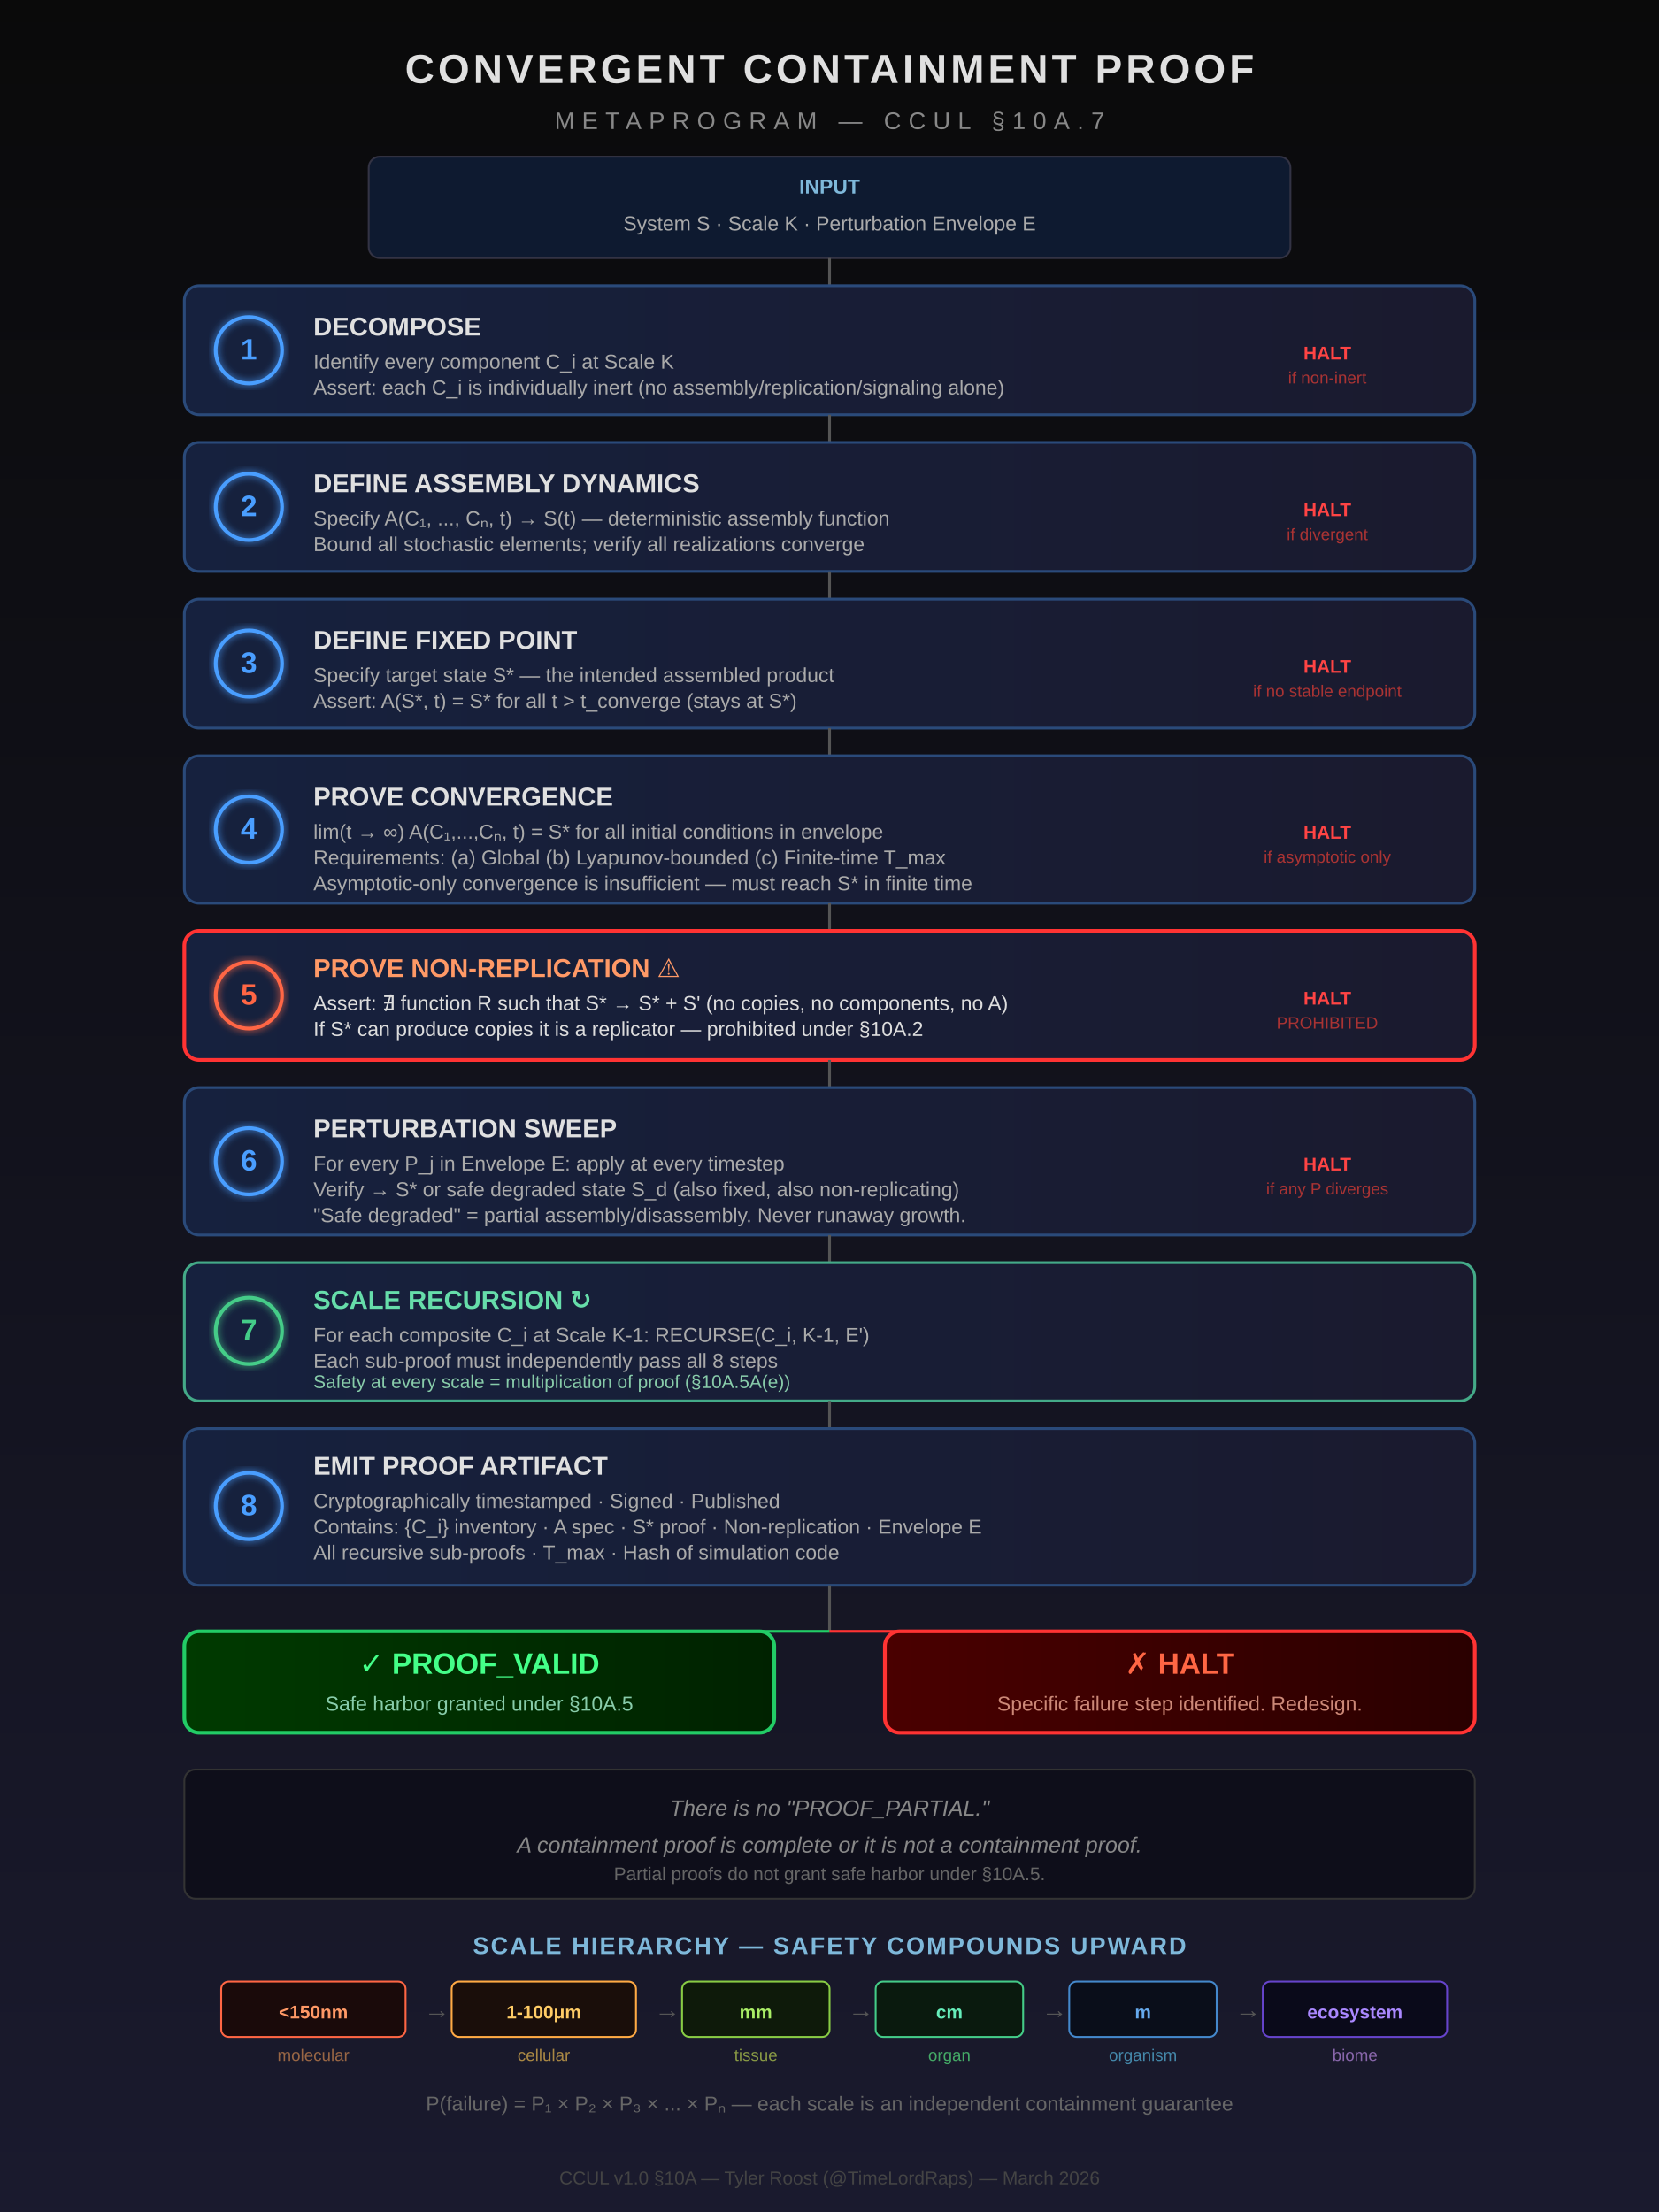
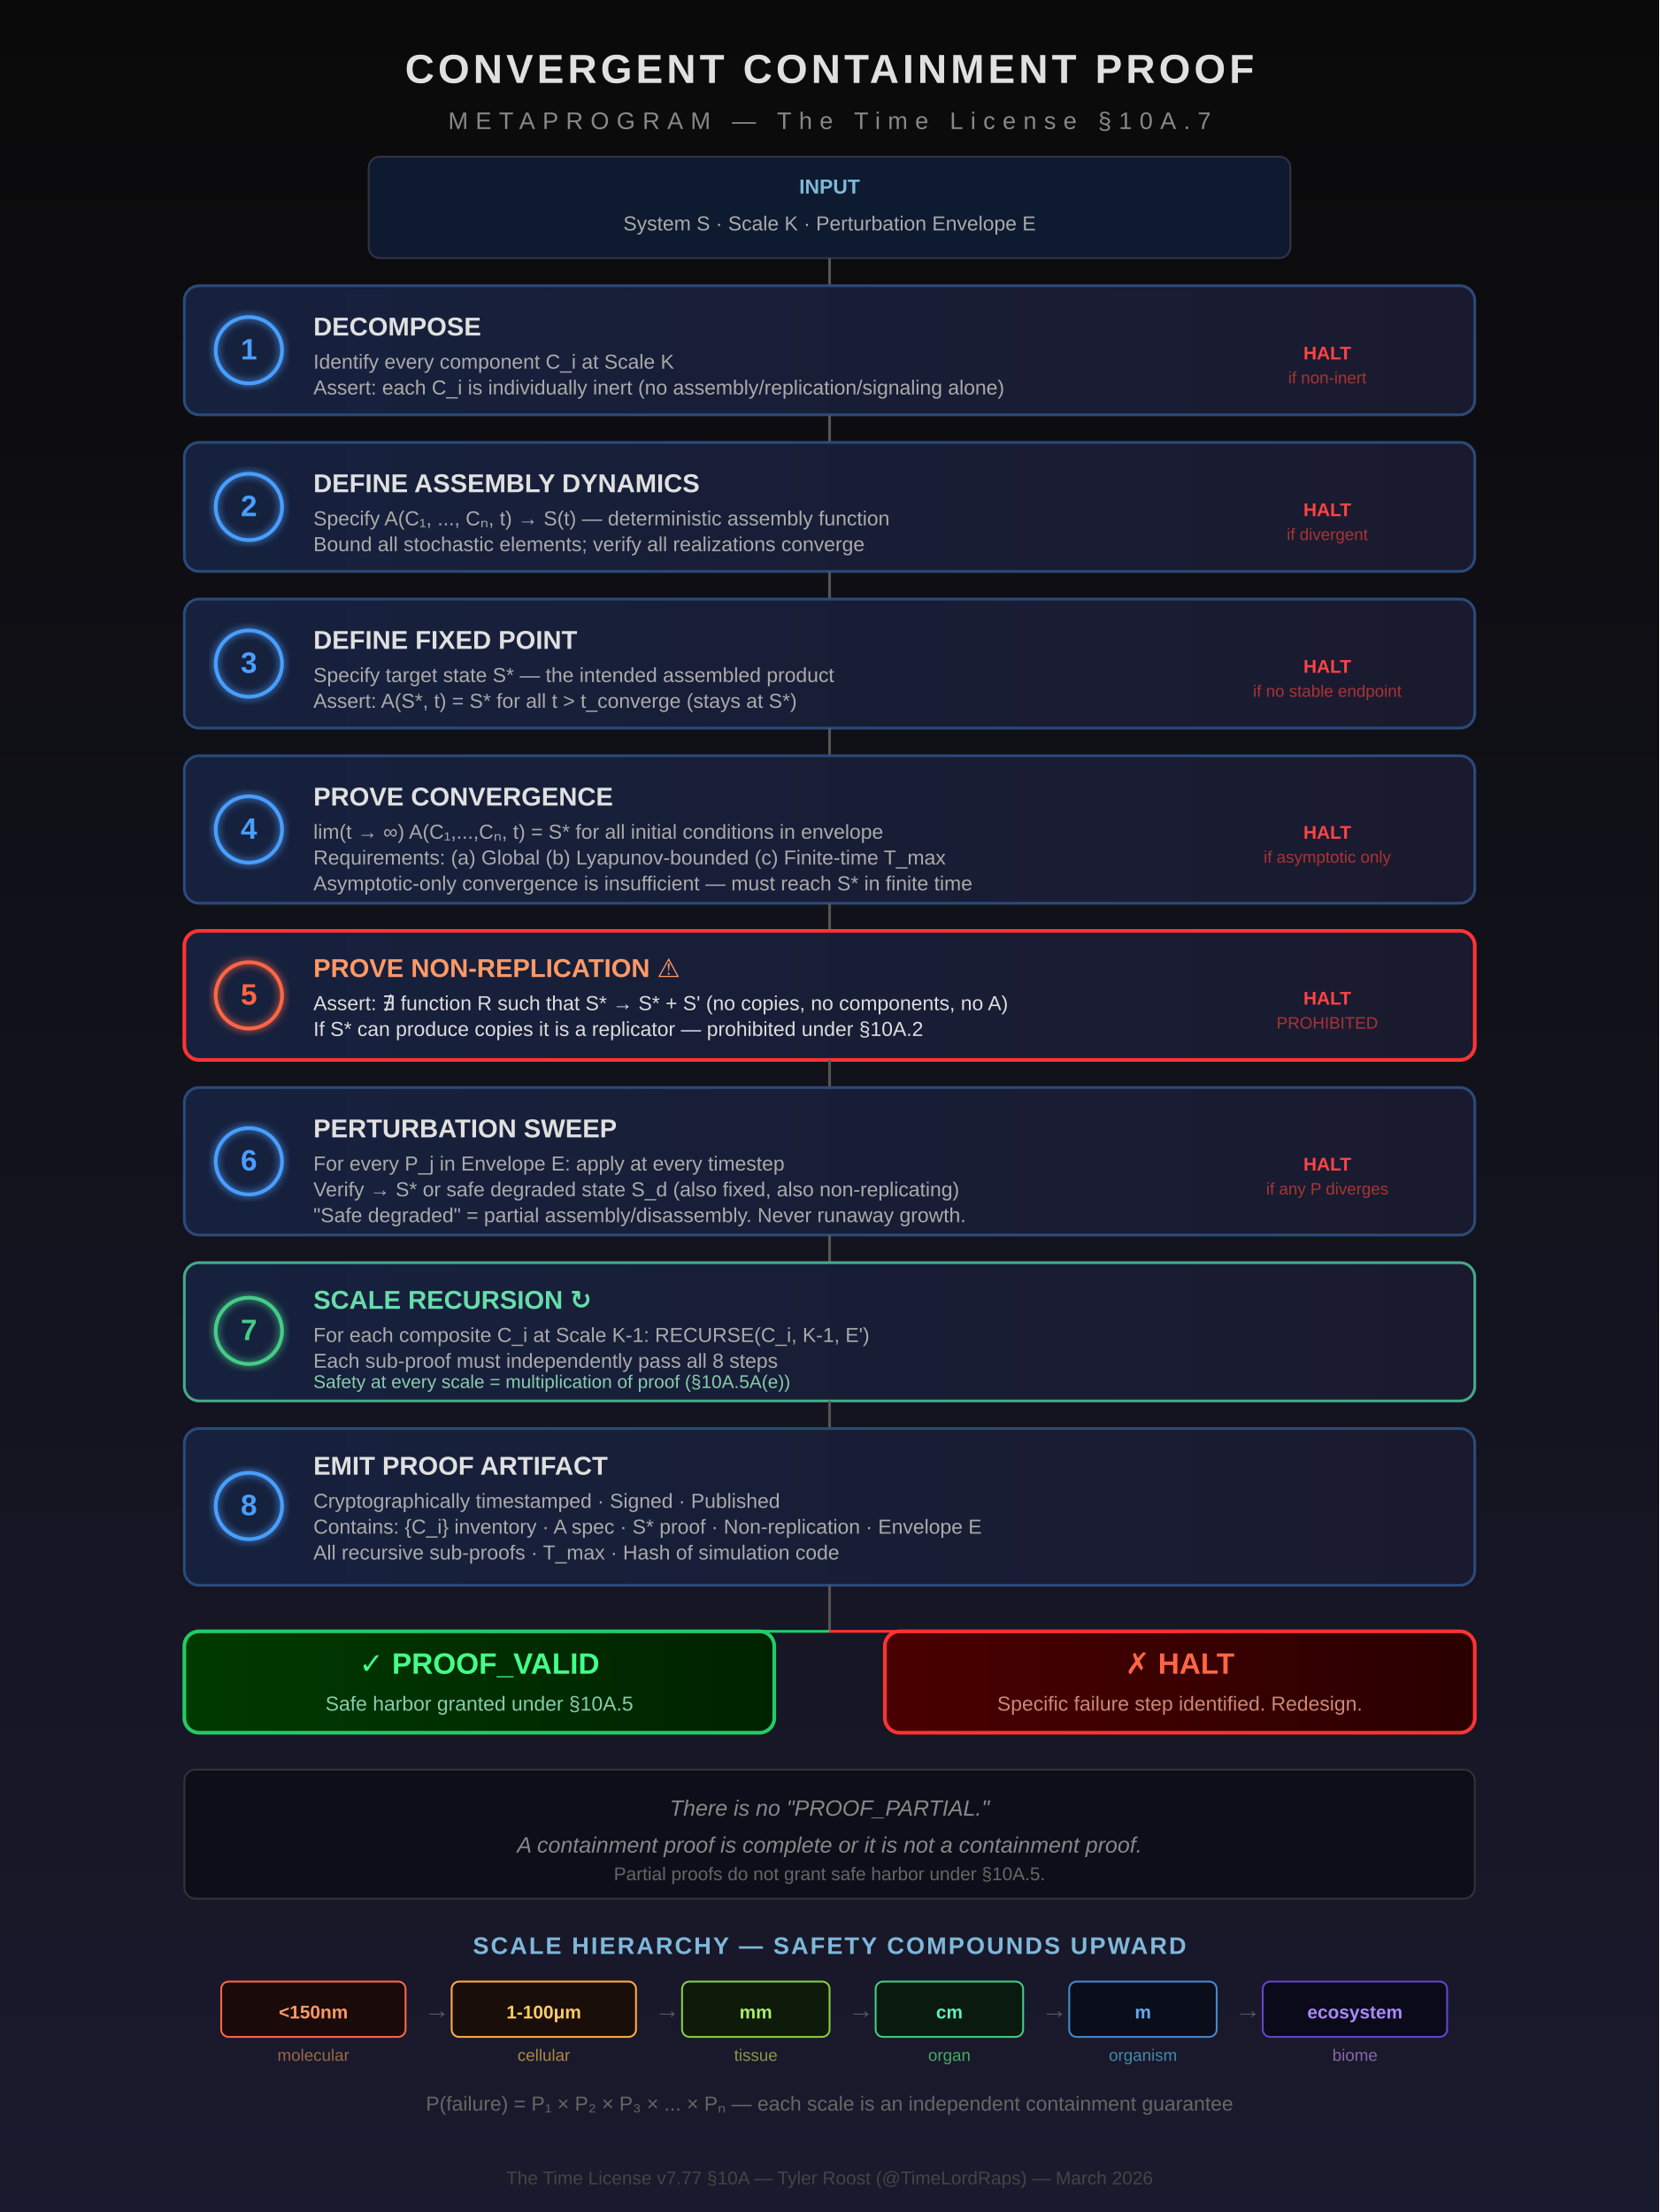
<svg xmlns="http://www.w3.org/2000/svg" viewBox="0 0 900 1200" font-family="'Segoe UI', Arial, sans-serif">
  <defs>
    <linearGradient id="bgGrad" x1="0" y1="0" x2="0" y2="1">
      <stop offset="0%" stop-color="#0a0a0a" />
      <stop offset="100%" stop-color="#1a1a2e" />
    </linearGradient>
    <linearGradient id="stepGrad" x1="0" y1="0" x2="1" y2="0">
      <stop offset="0%" stop-color="#16213e" />
      <stop offset="100%" stop-color="#1a1a2e" />
    </linearGradient>
    <linearGradient id="haltGrad" x1="0" y1="0" x2="1" y2="0">
      <stop offset="0%" stop-color="#4a0000" />
      <stop offset="100%" stop-color="#2a0000" />
    </linearGradient>
    <linearGradient id="passGrad" x1="0" y1="0" x2="1" y2="0">
      <stop offset="0%" stop-color="#003a00" />
      <stop offset="100%" stop-color="#002200" />
    </linearGradient>
    <filter id="glow">
      <feGaussianBlur stdDeviation="2" result="blur" />
      <feMerge>
        <feMergeNode in="blur" />
        <feMergeNode in="SourceGraphic" />
      </feMerge>
    </filter>
  </defs>
  <rect width="900" height="1200" fill="url(#bgGrad)" />
  <text x="450" y="45" text-anchor="middle" fill="#e0e0e0" font-size="22" font-weight="bold" letter-spacing="2">CONVERGENT CONTAINMENT PROOF</text>
-   <text x="450" y="70" text-anchor="middle" fill="#888" font-size="13" letter-spacing="4">METAPROGRAM — CCUL §10A.7</text>
+   <text x="450" y="70" text-anchor="middle" fill="#888" font-size="13" letter-spacing="4">METAPROGRAM — The Time License §10A.7</text>
  <rect x="200" y="85" width="500" height="55" rx="6" fill="#0e1a30" stroke="#334" stroke-width="1" />
  <text x="450" y="105" text-anchor="middle" fill="#7eb8da" font-size="11" font-weight="bold">INPUT</text>
  <text x="450" y="125" text-anchor="middle" fill="#aaa" font-size="11">System S · Scale K · Perturbation Envelope E</text>
  <line x1="450" y1="140" x2="450" y2="155" stroke="#555" stroke-width="1.5" marker-end="url(#arrowhead)" />
  <rect x="100" y="155" width="700" height="70" rx="8" fill="url(#stepGrad)" stroke="#2a4a7a" stroke-width="1.5" />
  <circle cx="135" cy="190" r="18" fill="none" stroke="#4a9eff" stroke-width="2" filter="url(#glow)" />
  <text x="135" y="195" text-anchor="middle" fill="#4a9eff" font-size="16" font-weight="bold">1</text>
  <text x="170" y="182" fill="#e0e0e0" font-size="14" font-weight="bold">DECOMPOSE</text>
  <text x="170" y="200" fill="#aaa" font-size="11">Identify every component C_i at Scale K</text>
  <text x="170" y="214" fill="#aaa" font-size="11">Assert: each C_i is individually inert (no assembly/replication/signaling alone)</text>
  <text x="720" y="195" text-anchor="middle" fill="#ff4444" font-size="10" font-weight="bold">HALT</text>
  <text x="720" y="208" text-anchor="middle" fill="#aa3333" font-size="9">if non-inert</text>
  <line x1="450" y1="225" x2="450" y2="240" stroke="#555" stroke-width="1.5" />
  <rect x="100" y="240" width="700" height="70" rx="8" fill="url(#stepGrad)" stroke="#2a4a7a" stroke-width="1.5" />
  <circle cx="135" cy="275" r="18" fill="none" stroke="#4a9eff" stroke-width="2" filter="url(#glow)" />
  <text x="135" y="280" text-anchor="middle" fill="#4a9eff" font-size="16" font-weight="bold">2</text>
  <text x="170" y="267" fill="#e0e0e0" font-size="14" font-weight="bold">DEFINE ASSEMBLY DYNAMICS</text>
  <text x="170" y="285" fill="#aaa" font-size="11">Specify A(C₁, ..., Cₙ, t) → S(t) — deterministic assembly function</text>
  <text x="170" y="299" fill="#aaa" font-size="11">Bound all stochastic elements; verify all realizations converge</text>
  <text x="720" y="280" text-anchor="middle" fill="#ff4444" font-size="10" font-weight="bold">HALT</text>
  <text x="720" y="293" text-anchor="middle" fill="#aa3333" font-size="9">if divergent</text>
  <line x1="450" y1="310" x2="450" y2="325" stroke="#555" stroke-width="1.5" />
  <rect x="100" y="325" width="700" height="70" rx="8" fill="url(#stepGrad)" stroke="#2a4a7a" stroke-width="1.5" />
  <circle cx="135" cy="360" r="18" fill="none" stroke="#4a9eff" stroke-width="2" filter="url(#glow)" />
  <text x="135" y="365" text-anchor="middle" fill="#4a9eff" font-size="16" font-weight="bold">3</text>
  <text x="170" y="352" fill="#e0e0e0" font-size="14" font-weight="bold">DEFINE FIXED POINT</text>
  <text x="170" y="370" fill="#aaa" font-size="11">Specify target state S* — the intended assembled product</text>
  <text x="170" y="384" fill="#aaa" font-size="11">Assert: A(S*, t) = S* for all t &gt; t_converge (stays at S*)</text>
  <text x="720" y="365" text-anchor="middle" fill="#ff4444" font-size="10" font-weight="bold">HALT</text>
  <text x="720" y="378" text-anchor="middle" fill="#aa3333" font-size="9">if no stable endpoint</text>
  <line x1="450" y1="395" x2="450" y2="410" stroke="#555" stroke-width="1.5" />
  <rect x="100" y="410" width="700" height="80" rx="8" fill="url(#stepGrad)" stroke="#2a4a7a" stroke-width="1.5" />
  <circle cx="135" cy="450" r="18" fill="none" stroke="#4a9eff" stroke-width="2" filter="url(#glow)" />
  <text x="135" y="455" text-anchor="middle" fill="#4a9eff" font-size="16" font-weight="bold">4</text>
  <text x="170" y="437" fill="#e0e0e0" font-size="14" font-weight="bold">PROVE CONVERGENCE</text>
  <text x="170" y="455" fill="#aaa" font-size="11">lim(t → ∞) A(C₁,...,Cₙ, t) = S* for all initial conditions in envelope</text>
  <text x="170" y="469" fill="#aaa" font-size="11">Requirements: (a) Global (b) Lyapunov-bounded (c) Finite-time T_max</text>
  <text x="170" y="483" fill="#aaa" font-size="11">Asymptotic-only convergence is insufficient — must reach S* in finite time</text>
  <text x="720" y="455" text-anchor="middle" fill="#ff4444" font-size="10" font-weight="bold">HALT</text>
  <text x="720" y="468" text-anchor="middle" fill="#aa3333" font-size="9">if asymptotic only</text>
  <line x1="450" y1="490" x2="450" y2="505" stroke="#555" stroke-width="1.5" />
  <rect x="100" y="505" width="700" height="70" rx="8" fill="url(#stepGrad)" stroke="#ff3333" stroke-width="2" />
  <circle cx="135" cy="540" r="18" fill="none" stroke="#ff6644" stroke-width="2" filter="url(#glow)" />
  <text x="135" y="545" text-anchor="middle" fill="#ff6644" font-size="16" font-weight="bold">5</text>
  <text x="170" y="530" fill="#ff9966" font-size="14" font-weight="bold">PROVE NON-REPLICATION ⚠</text>
  <text x="170" y="548" fill="#ddd" font-size="11">Assert: ∄ function R such that S* → S* + S' (no copies, no components, no A)</text>
  <text x="170" y="562" fill="#ddd" font-size="11">If S* can produce copies it is a replicator — prohibited under §10A.2</text>
  <text x="720" y="545" text-anchor="middle" fill="#ff4444" font-size="10" font-weight="bold">HALT</text>
  <text x="720" y="558" text-anchor="middle" fill="#aa3333" font-size="9">PROHIBITED</text>
  <line x1="450" y1="575" x2="450" y2="590" stroke="#555" stroke-width="1.5" />
  <rect x="100" y="590" width="700" height="80" rx="8" fill="url(#stepGrad)" stroke="#2a4a7a" stroke-width="1.5" />
  <circle cx="135" cy="630" r="18" fill="none" stroke="#4a9eff" stroke-width="2" filter="url(#glow)" />
  <text x="135" y="635" text-anchor="middle" fill="#4a9eff" font-size="16" font-weight="bold">6</text>
  <text x="170" y="617" fill="#e0e0e0" font-size="14" font-weight="bold">PERTURBATION SWEEP</text>
  <text x="170" y="635" fill="#aaa" font-size="11">For every P_j in Envelope E: apply at every timestep</text>
  <text x="170" y="649" fill="#aaa" font-size="11">Verify → S* or safe degraded state S_d (also fixed, also non-replicating)</text>
  <text x="170" y="663" fill="#aaa" font-size="11">"Safe degraded" = partial assembly/disassembly. Never runaway growth.</text>
  <text x="720" y="635" text-anchor="middle" fill="#ff4444" font-size="10" font-weight="bold">HALT</text>
  <text x="720" y="648" text-anchor="middle" fill="#aa3333" font-size="9">if any P diverges</text>
  <line x1="450" y1="670" x2="450" y2="685" stroke="#555" stroke-width="1.5" />
  <rect x="100" y="685" width="700" height="75" rx="8" fill="url(#stepGrad)" stroke="#44aa88" stroke-width="1.5" />
  <circle cx="135" cy="722" r="18" fill="none" stroke="#44cc88" stroke-width="2" filter="url(#glow)" />
  <text x="135" y="727" text-anchor="middle" fill="#44cc88" font-size="16" font-weight="bold">7</text>
  <text x="170" y="710" fill="#66ddaa" font-size="14" font-weight="bold">SCALE RECURSION ↻</text>
  <text x="170" y="728" fill="#aaa" font-size="11">For each composite C_i at Scale K-1: RECURSE(C_i, K-1, E')</text>
  <text x="170" y="742" fill="#aaa" font-size="11">Each sub-proof must independently pass all 8 steps</text>
  <text x="170" y="753" fill="#88ccaa" font-size="10">Safety at every scale = multiplication of proof (§10A.5A(e))</text>
  <line x1="450" y1="760" x2="450" y2="775" stroke="#555" stroke-width="1.5" />
  <rect x="100" y="775" width="700" height="85" rx="8" fill="url(#stepGrad)" stroke="#2a4a7a" stroke-width="1.5" />
  <circle cx="135" cy="817" r="18" fill="none" stroke="#4a9eff" stroke-width="2" filter="url(#glow)" />
  <text x="135" y="822" text-anchor="middle" fill="#4a9eff" font-size="16" font-weight="bold">8</text>
  <text x="170" y="800" fill="#e0e0e0" font-size="14" font-weight="bold">EMIT PROOF ARTIFACT</text>
  <text x="170" y="818" fill="#aaa" font-size="11">Cryptographically timestamped · Signed · Published</text>
  <text x="170" y="832" fill="#aaa" font-size="11">Contains: {C_i} inventory · A spec · S* proof · Non-replication · Envelope E</text>
  <text x="170" y="846" fill="#aaa" font-size="11">All recursive sub-proofs · T_max · Hash of simulation code</text>
  <line x1="450" y1="860" x2="450" y2="885" stroke="#555" stroke-width="1.5" />
  <rect x="100" y="885" width="320" height="55" rx="8" fill="url(#passGrad)" stroke="#22cc66" stroke-width="2" />
  <text x="260" y="908" text-anchor="middle" fill="#44ff88" font-size="16" font-weight="bold">✓ PROOF_VALID</text>
  <text x="260" y="928" text-anchor="middle" fill="#88ccaa" font-size="11">Safe harbor granted under §10A.5</text>
  <rect x="480" y="885" width="320" height="55" rx="8" fill="url(#haltGrad)" stroke="#ff3333" stroke-width="2" />
  <text x="640" y="908" text-anchor="middle" fill="#ff6644" font-size="16" font-weight="bold">✗ HALT</text>
  <text x="640" y="928" text-anchor="middle" fill="#cc8877" font-size="11">Specific failure step identified. Redesign.</text>
  <line x1="450" y1="885" x2="260" y2="885" stroke="#22cc66" stroke-width="1.5" />
  <line x1="450" y1="885" x2="640" y2="885" stroke="#ff3333" stroke-width="1.5" />
  <rect x="100" y="960" width="700" height="70" rx="6" fill="#0e0e1a" stroke="#333" stroke-width="1" />
  <text x="450" y="985" text-anchor="middle" fill="#888" font-size="12" font-style="italic">There is no "PROOF_PARTIAL."</text>
  <text x="450" y="1005" text-anchor="middle" fill="#888" font-size="12" font-style="italic">A containment proof is complete or it is not a containment proof.</text>
  <text x="450" y="1020" text-anchor="middle" fill="#666" font-size="10">Partial proofs do not grant safe harbor under §10A.5.</text>
  <text x="450" y="1060" text-anchor="middle" fill="#7eb8da" font-size="13" font-weight="bold" letter-spacing="1">SCALE HIERARCHY — SAFETY COMPOUNDS UPWARD</text>
  <rect x="120" y="1075" width="100" height="30" rx="4" fill="#1a0a0a" stroke="#ff6644" stroke-width="1" />
  <text x="170" y="1095" text-anchor="middle" fill="#ff9966" font-size="10" font-weight="bold">&lt;150nm</text>
  <text x="230" y="1095" fill="#555" font-size="14">→</text>
  <rect x="245" y="1075" width="100" height="30" rx="4" fill="#1a0e0a" stroke="#ffaa44" stroke-width="1" />
  <text x="295" y="1095" text-anchor="middle" fill="#ffcc66" font-size="10" font-weight="bold">1-100μm</text>
  <text x="355" y="1095" fill="#555" font-size="14">→</text>
  <rect x="370" y="1075" width="80" height="30" rx="4" fill="#0e1a0a" stroke="#88cc44" stroke-width="1" />
  <text x="410" y="1095" text-anchor="middle" fill="#aaee66" font-size="10" font-weight="bold">mm</text>
  <text x="460" y="1095" fill="#555" font-size="14">→</text>
  <rect x="475" y="1075" width="80" height="30" rx="4" fill="#0a1a0e" stroke="#44cc88" stroke-width="1" />
  <text x="515" y="1095" text-anchor="middle" fill="#66eebb" font-size="10" font-weight="bold">cm</text>
  <text x="565" y="1095" fill="#555" font-size="14">→</text>
  <rect x="580" y="1075" width="80" height="30" rx="4" fill="#0a0e1a" stroke="#4488cc" stroke-width="1" />
  <text x="620" y="1095" text-anchor="middle" fill="#66aaee" font-size="10" font-weight="bold">m</text>
  <text x="670" y="1095" fill="#555" font-size="14">→</text>
  <rect x="685" y="1075" width="100" height="30" rx="4" fill="#0a0a1a" stroke="#6644cc" stroke-width="1" />
  <text x="735" y="1095" text-anchor="middle" fill="#aa88ff" font-size="10" font-weight="bold">ecosystem</text>
  <text x="170" y="1118" text-anchor="middle" fill="#996644" font-size="9">molecular</text>
  <text x="295" y="1118" text-anchor="middle" fill="#aa8844" font-size="9">cellular</text>
  <text x="410" y="1118" text-anchor="middle" fill="#889944" font-size="9">tissue</text>
  <text x="515" y="1118" text-anchor="middle" fill="#44aa66" font-size="9">organ</text>
  <text x="620" y="1118" text-anchor="middle" fill="#4488aa" font-size="9">organism</text>
  <text x="735" y="1118" text-anchor="middle" fill="#8866aa" font-size="9">biome</text>
  <text x="450" y="1145" text-anchor="middle" fill="#666" font-size="11">P(failure) = P₁ × P₂ × P₃ × ... × Pₙ — each scale is an independent containment guarantee</text>
-   <text x="450" y="1185" text-anchor="middle" fill="#444" font-size="10">CCUL v1.0 §10A — Tyler Roost (@TimeLordRaps) — March 2026</text>
+   <text x="450" y="1185" text-anchor="middle" fill="#444" font-size="10">The Time License v7.77 §10A — Tyler Roost (@TimeLordRaps) — March 2026</text>
</svg>
